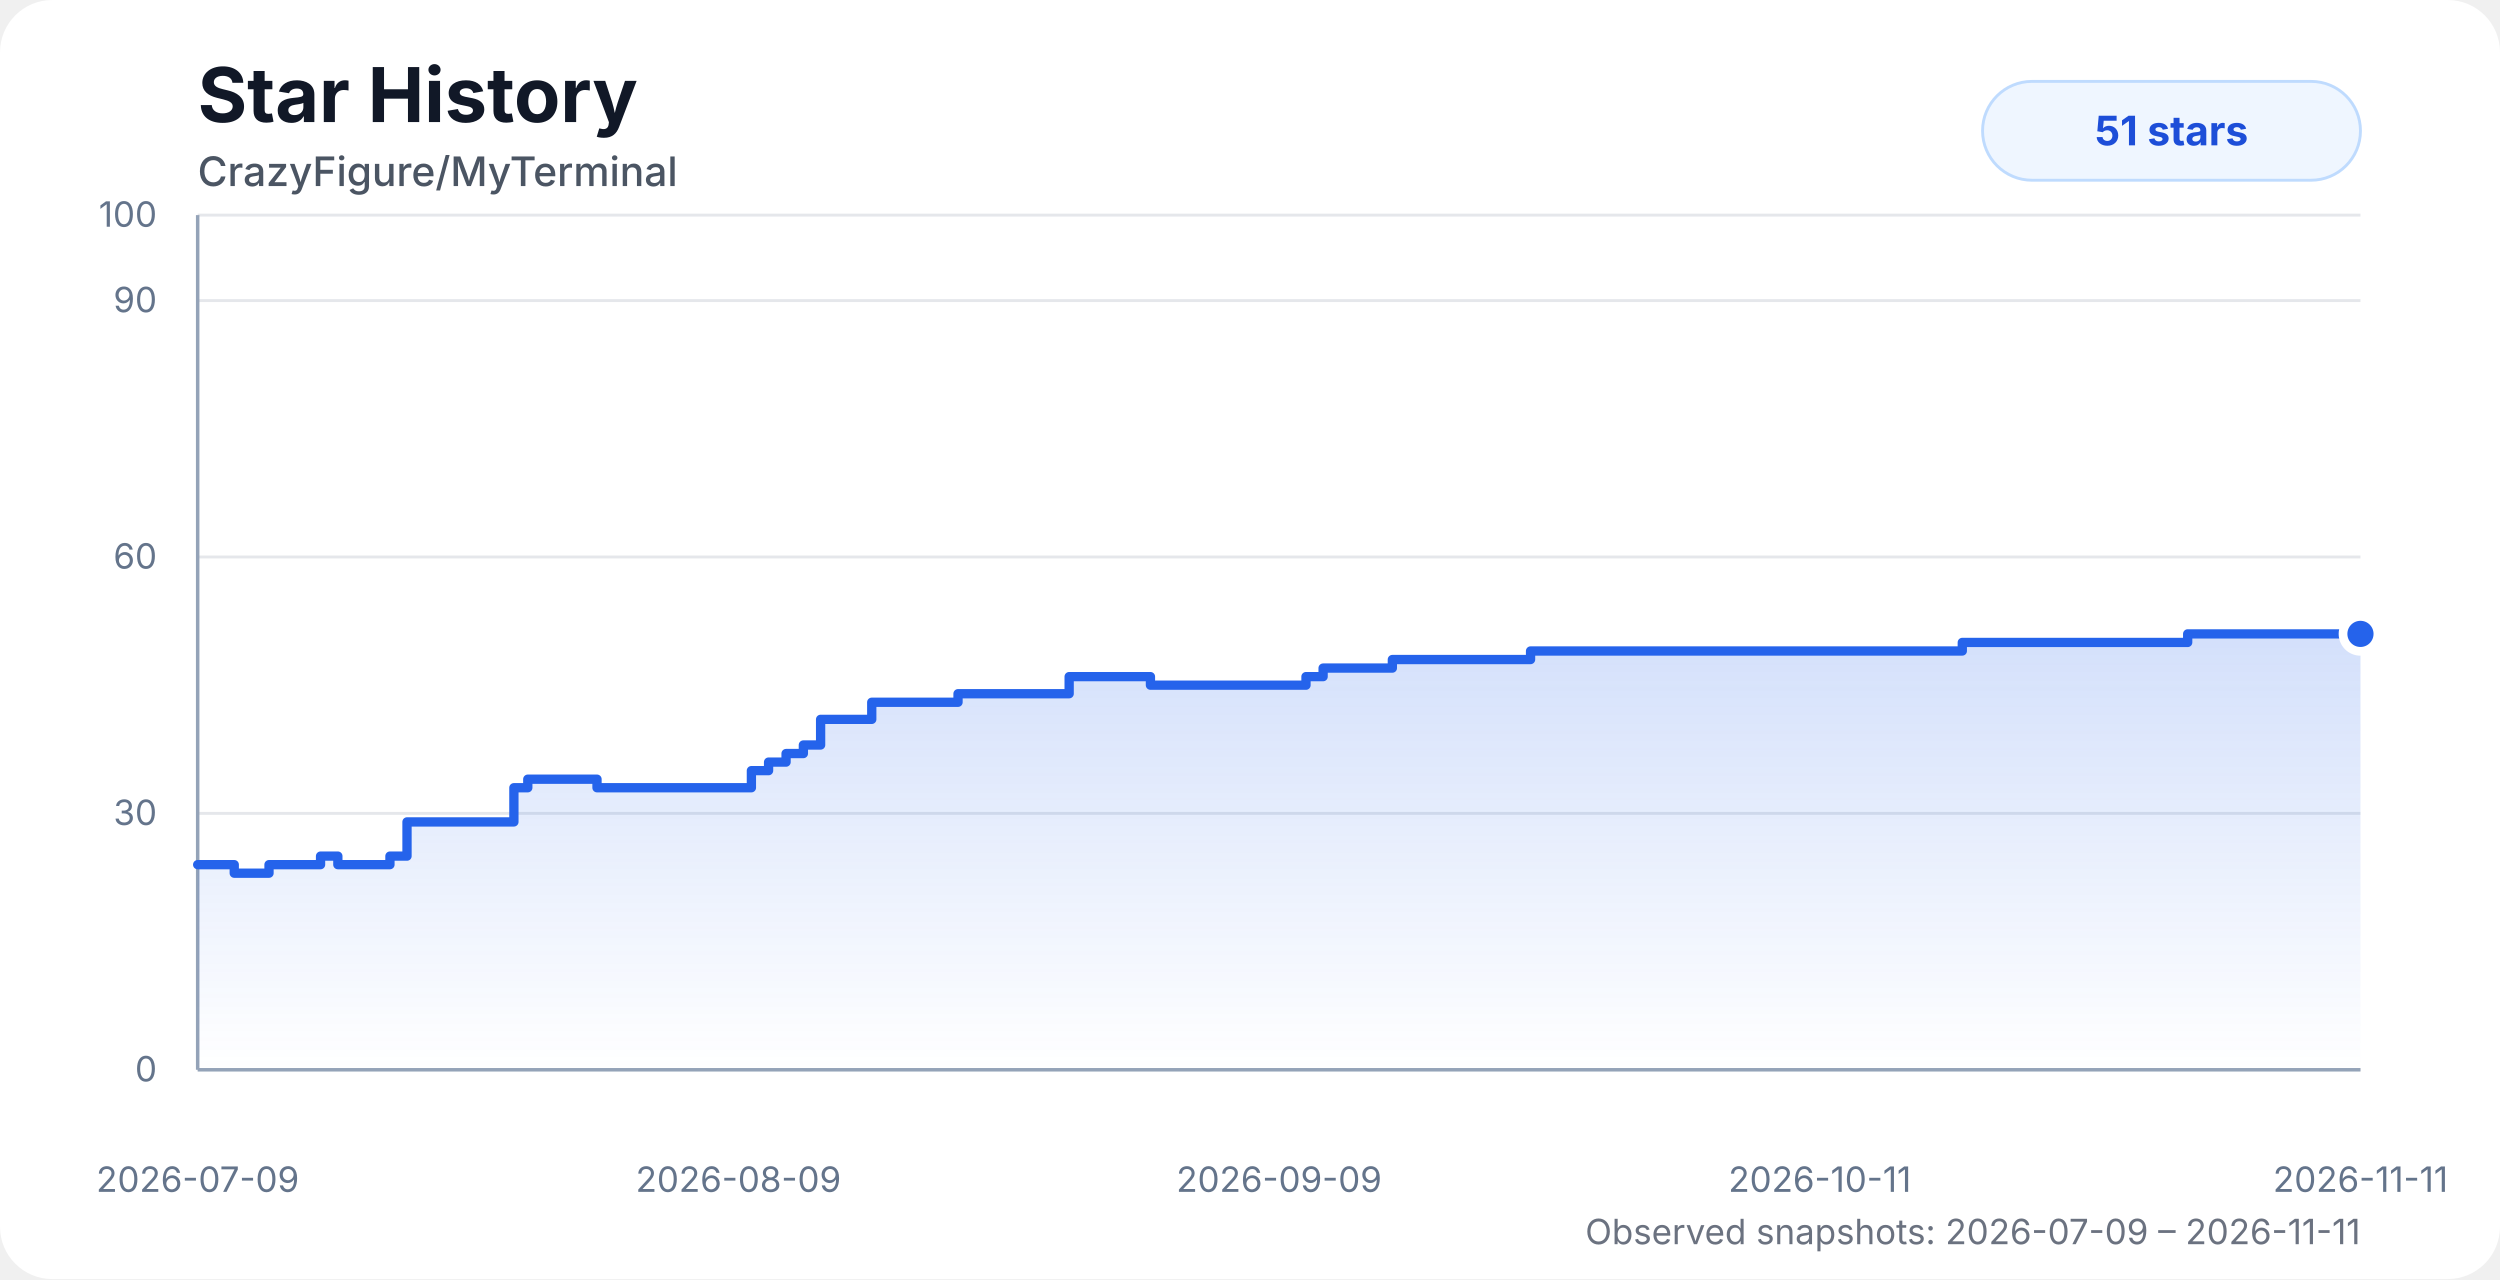
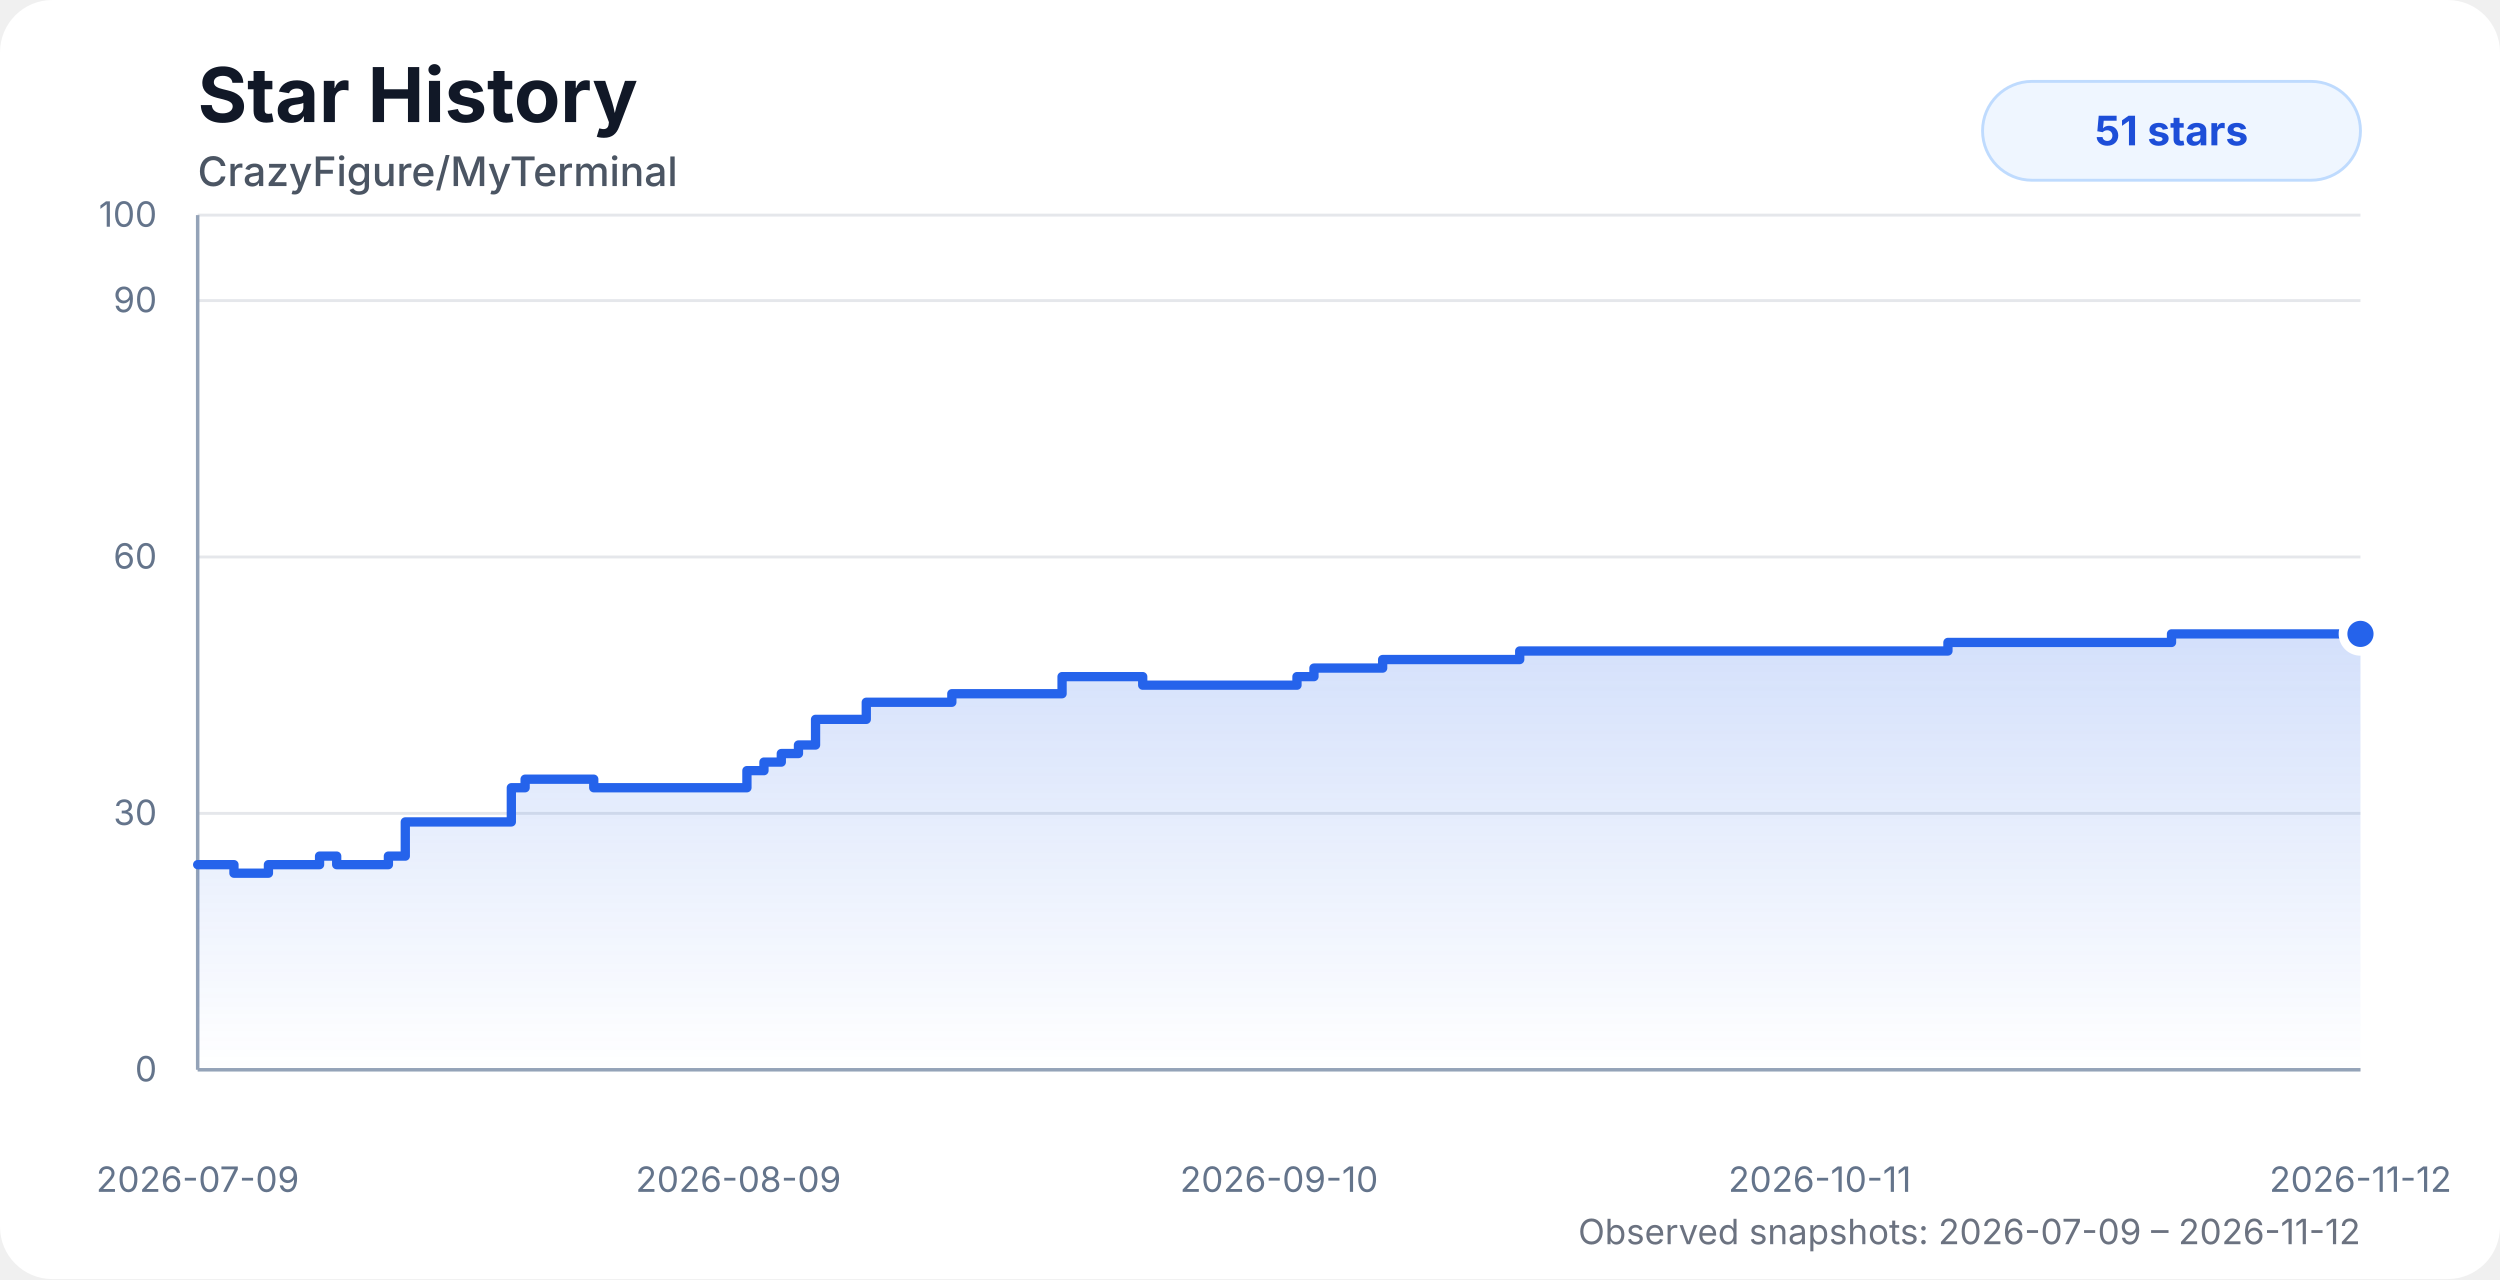
<svg xmlns="http://www.w3.org/2000/svg" width="860" height="440" viewBox="0 0 860 440" role="img" aria-labelledby="title desc">
  <style>
    .chart-bg { fill: #ffffff; }
    .title { fill: #111827; font: 700 26px system-ui, -apple-system, BlinkMacSystemFont, "Segoe UI", sans-serif; }
    .subtitle { fill: #4b5563; font: 500 14px system-ui, -apple-system, BlinkMacSystemFont, "Segoe UI", sans-serif; }
    .axis-label { fill: #64748b; font: 12px system-ui, -apple-system, BlinkMacSystemFont, "Segoe UI", sans-serif; }
    .grid { stroke: #e5e7eb; stroke-width: 1; }
    .axis { stroke: #94a3b8; stroke-width: 1.2; }
    .area { fill: url(#starGradient); opacity: 0.28; }
    .line { fill: none; stroke: #2563eb; stroke-width: 3.2; stroke-linecap: round; stroke-linejoin: round; }
    .dot { fill: #2563eb; stroke: #ffffff; stroke-width: 3; }
    .badge { fill: #eff6ff; stroke: #bfdbfe; }
    .badge-text { fill: #1d4ed8; font: 700 14px system-ui, -apple-system, BlinkMacSystemFont, "Segoe UI", sans-serif; }
    .status { fill: #6b7280; font: 12px system-ui, -apple-system, BlinkMacSystemFont, "Segoe UI", sans-serif; }
    @media (prefers-color-scheme: dark) {
      .chart-bg { fill: #0d1117; }
      .title { fill: #f8fafc; }
      .subtitle { fill: #cbd5e1; }
      .axis-label { fill: #94a3b8; }
      .grid { stroke: #1f2937; }
      .axis { stroke: #475569; }
      .dot { stroke: #0d1117; }
      .badge { fill: #172554; stroke: #1d4ed8; }
      .badge-text { fill: #bfdbfe; }
      .status { fill: #94a3b8; }
    }
  </style>
  <defs>
    <linearGradient id="starGradient" x1="0" x2="0" y1="0" y2="1">
      <stop offset="0%" stop-color="#2563eb" stop-opacity="0.72" />
      <stop offset="100%" stop-color="#2563eb" stop-opacity="0" />
    </linearGradient>
  </defs>
  <rect class="chart-bg" width="860" height="440" rx="18" />
  <text class="title" x="68" y="42">Star History</text>
  <text class="subtitle" x="68" y="64">CrazyFigure/MyTerminal</text>
  <g>
    <line class="grid" x1="68" y1="368" x2="812" y2="368" />
    <line class="grid" x1="68" y1="279.8" x2="812" y2="279.8" />
    <line class="grid" x1="68" y1="191.6" x2="812" y2="191.6" />
    <line class="grid" x1="68" y1="103.4" x2="812" y2="103.4" />
    <line class="grid" x1="68" y1="74" x2="812" y2="74" />
    <line class="axis" x1="68" y1="74" x2="68" y2="368" />
    <line class="axis" x1="68" y1="368" x2="812" y2="368" />
    <text class="axis-label" x="54" y="372" text-anchor="end">0</text>
    <text class="axis-label" x="54" y="283.8" text-anchor="end">30</text>
    <text class="axis-label" x="54" y="195.6" text-anchor="end">60</text>
    <text class="axis-label" x="54" y="107.4" text-anchor="end">90</text>
    <text class="axis-label" x="54" y="78" text-anchor="end">100</text>
    <text class="axis-label" x="68" y="410" text-anchor="middle">2026-07-09</text>
    <text class="axis-label" x="254" y="410" text-anchor="middle">2026-08-09</text>
-     <text class="axis-label" x="440" y="410" text-anchor="middle">2026-09-09</text>
+     <text class="axis-label" x="440" y="410" text-anchor="middle">2026-09-10</text>
    <text class="axis-label" x="626" y="410" text-anchor="middle">2026-10-11</text>
-     <text class="axis-label" x="812" y="410" text-anchor="middle">2026-11-11</text>
+     <text class="axis-label" x="812" y="410" text-anchor="middle">2026-11-12</text>
  </g>
-   <path class="area" d="M 68 297.44 H 74.81 V 297.44 H 80.58 V 300.38 H 92.54 V 297.44 H 110.27 V 294.5 H 116.22 V 297.44 H 134.14 V 294.5 H 140.01 V 282.74 H 145.95 V 282.74 H 176.78 V 270.98 H 181.56 V 268.04 H 205.37 V 270.98 H 223.15 V 270.98 H 229.09 V 270.98 H 235.03 V 270.98 H 240.85 V 270.98 H 246.53 V 270.98 H 252.5 V 270.98 H 258.48 V 265.1 H 264.39 V 262.16 H 270.41 V 259.22 H 276.36 V 256.28 H 282.29 V 247.46 H 287.97 V 247.46 H 293.94 V 247.46 H 299.88 V 241.58 H 305.8 V 241.58 H 311.75 V 241.58 H 317.68 V 241.58 H 323.65 V 241.58 H 329.56 V 238.64 H 335.53 V 238.64 H 341.47 V 238.64 H 347.39 V 238.64 H 353.36 V 238.64 H 361.42 V 238.64 H 367.79 V 232.76 H 372.48 V 232.76 H 378.15 V 232.76 H 384.15 V 232.76 H 389.9 V 232.76 H 395.75 V 235.7 H 401.69 V 235.7 H 407.66 V 235.7 H 413.55 V 235.7 H 419.54 V 235.7 H 425.51 V 235.7 H 431.41 V 235.7 H 437.37 V 235.7 H 443.31 V 235.7 H 449.26 V 232.76 H 455.15 V 229.82 H 461.19 V 229.82 H 467.16 V 229.82 H 473.04 V 229.82 H 478.97 V 226.88 H 484.92 V 226.88 H 490.82 V 226.88 H 496.75 V 226.88 H 502.8 V 226.88 H 508.76 V 226.88 H 514.66 V 226.88 H 520.53 V 226.88 H 526.51 V 223.94 H 532.43 V 223.94 H 538.37 V 223.94 H 544.43 V 223.94 H 550.47 V 223.94 H 556.4 V 223.94 H 562.3 V 223.94 H 568.34 V 223.94 H 574.23 V 223.94 H 580.06 V 223.94 H 586.1 V 223.94 H 592.08 V 223.94 H 598.13 V 223.94 H 603.99 V 223.94 H 609.99 V 223.94 H 615.92 V 223.94 H 621.8 V 223.94 H 627.76 V 223.94 H 633.73 V 223.94 H 639.76 V 223.94 H 645.31 V 223.94 H 651.17 V 223.94 H 657.11 V 223.94 H 662.99 V 223.94 H 669.02 V 223.94 H 675.03 V 221 H 680.92 V 221 H 686.85 V 221 H 692.8 V 221 H 698.72 V 221 H 704.63 V 221 H 710.64 V 221 H 716.61 V 221 H 722.55 V 221 H 728.62 V 221 H 734.63 V 221 H 740.59 V 221 H 746.48 V 221 H 752.56 V 218.06 H 758.53 V 218.06 H 764.53 V 218.06 H 770.36 V 218.06 H 776.4 V 218.06 H 782.35 V 218.06 H 788.11 V 218.06 H 794.1 V 218.06 H 800.19 V 218.06 H 806.23 V 218.06 H 812 V 218.06 L 812 368 L 68 368 Z" />
-   <path class="line" d="M 68 297.44 H 74.81 V 297.44 H 80.58 V 300.38 H 92.54 V 297.44 H 110.27 V 294.5 H 116.22 V 297.44 H 134.14 V 294.5 H 140.01 V 282.74 H 145.95 V 282.74 H 176.78 V 270.98 H 181.56 V 268.04 H 205.37 V 270.98 H 223.15 V 270.98 H 229.09 V 270.98 H 235.03 V 270.98 H 240.85 V 270.98 H 246.53 V 270.98 H 252.5 V 270.98 H 258.48 V 265.1 H 264.39 V 262.16 H 270.41 V 259.22 H 276.36 V 256.28 H 282.29 V 247.46 H 287.97 V 247.46 H 293.94 V 247.46 H 299.88 V 241.58 H 305.8 V 241.58 H 311.75 V 241.58 H 317.68 V 241.58 H 323.65 V 241.58 H 329.56 V 238.64 H 335.53 V 238.64 H 341.47 V 238.64 H 347.39 V 238.64 H 353.36 V 238.64 H 361.42 V 238.64 H 367.79 V 232.76 H 372.48 V 232.76 H 378.15 V 232.76 H 384.15 V 232.76 H 389.9 V 232.76 H 395.75 V 235.7 H 401.69 V 235.7 H 407.66 V 235.7 H 413.55 V 235.7 H 419.54 V 235.7 H 425.51 V 235.7 H 431.41 V 235.7 H 437.37 V 235.7 H 443.31 V 235.7 H 449.26 V 232.76 H 455.15 V 229.82 H 461.19 V 229.82 H 467.16 V 229.82 H 473.04 V 229.82 H 478.97 V 226.88 H 484.92 V 226.88 H 490.82 V 226.88 H 496.75 V 226.88 H 502.8 V 226.88 H 508.76 V 226.88 H 514.66 V 226.88 H 520.53 V 226.88 H 526.51 V 223.94 H 532.43 V 223.94 H 538.37 V 223.94 H 544.43 V 223.94 H 550.47 V 223.94 H 556.4 V 223.94 H 562.3 V 223.94 H 568.34 V 223.94 H 574.23 V 223.94 H 580.06 V 223.94 H 586.1 V 223.94 H 592.08 V 223.94 H 598.13 V 223.94 H 603.99 V 223.94 H 609.99 V 223.94 H 615.92 V 223.94 H 621.8 V 223.94 H 627.76 V 223.94 H 633.73 V 223.94 H 639.76 V 223.94 H 645.31 V 223.94 H 651.17 V 223.94 H 657.11 V 223.94 H 662.99 V 223.94 H 669.02 V 223.94 H 675.03 V 221 H 680.92 V 221 H 686.85 V 221 H 692.8 V 221 H 698.72 V 221 H 704.63 V 221 H 710.64 V 221 H 716.61 V 221 H 722.55 V 221 H 728.62 V 221 H 734.63 V 221 H 740.59 V 221 H 746.48 V 221 H 752.56 V 218.06 H 758.53 V 218.06 H 764.53 V 218.06 H 770.36 V 218.06 H 776.4 V 218.06 H 782.35 V 218.06 H 788.11 V 218.06 H 794.1 V 218.06 H 800.19 V 218.06 H 806.23 V 218.06 H 812 V 218.06" />
+   <path class="area" d="M 68 297.44 H 74.76 V 297.44 H 80.48 V 300.38 H 92.34 V 297.44 H 109.93 V 294.5 H 115.82 V 297.44 H 133.61 V 294.5 H 139.42 V 282.74 H 145.32 V 282.74 H 175.9 V 270.98 H 180.64 V 268.04 H 204.25 V 270.98 H 221.89 V 270.98 H 227.78 V 270.98 H 233.67 V 270.98 H 239.44 V 270.98 H 245.08 V 270.98 H 251 V 270.98 H 256.94 V 265.1 H 262.8 V 262.16 H 268.77 V 259.22 H 274.67 V 256.28 H 280.55 V 247.46 H 286.18 V 247.46 H 292.11 V 247.46 H 298 V 241.58 H 303.87 V 241.58 H 309.77 V 241.58 H 315.66 V 241.58 H 321.57 V 241.58 H 327.43 V 238.64 H 333.36 V 238.64 H 339.25 V 238.64 H 345.12 V 238.64 H 351.04 V 238.64 H 359.04 V 238.64 H 365.35 V 232.76 H 370 V 232.76 H 375.63 V 232.76 H 381.59 V 232.76 H 387.28 V 232.76 H 393.09 V 235.7 H 398.98 V 235.7 H 404.9 V 235.7 H 410.75 V 235.7 H 416.69 V 235.7 H 422.61 V 235.7 H 428.46 V 235.7 H 434.37 V 235.7 H 440.26 V 235.7 H 446.16 V 232.76 H 452 V 229.82 H 457.99 V 229.82 H 463.92 V 229.82 H 469.75 V 229.82 H 475.63 V 226.88 H 481.53 V 226.88 H 487.38 V 226.88 H 493.27 V 226.88 H 499.26 V 226.88 H 505.18 V 226.88 H 511.03 V 226.88 H 516.85 V 226.88 H 522.78 V 223.94 H 528.66 V 223.94 H 534.55 V 223.94 H 540.55 V 223.94 H 546.55 V 223.94 H 552.43 V 223.94 H 558.28 V 223.94 H 564.27 V 223.94 H 570.12 V 223.94 H 575.9 V 223.94 H 581.89 V 223.94 H 587.83 V 223.94 H 593.82 V 223.94 H 599.64 V 223.94 H 605.59 V 223.94 H 611.46 V 223.94 H 617.3 V 223.94 H 623.21 V 223.94 H 629.14 V 223.94 H 635.11 V 223.94 H 640.62 V 223.94 H 646.43 V 223.94 H 652.32 V 223.94 H 658.16 V 223.94 H 664.14 V 223.94 H 670.09 V 221 H 675.94 V 221 H 681.82 V 221 H 687.72 V 221 H 693.59 V 221 H 699.46 V 221 H 705.41 V 221 H 711.34 V 221 H 717.24 V 221 H 723.25 V 221 H 729.22 V 221 H 735.12 V 221 H 740.97 V 221 H 747 V 218.06 H 752.92 V 218.06 H 758.87 V 218.06 H 764.66 V 218.06 H 770.64 V 218.06 H 776.54 V 218.06 H 782.26 V 218.06 H 788.2 V 218.06 H 794.24 V 218.06 H 800.23 V 218.06 H 805.96 V 218.06 H 812 V 218.06 L 812 368 L 68 368 Z" />
+   <path class="line" d="M 68 297.44 H 74.76 V 297.44 H 80.48 V 300.38 H 92.34 V 297.44 H 109.93 V 294.5 H 115.82 V 297.44 H 133.61 V 294.5 H 139.42 V 282.74 H 145.32 V 282.74 H 175.9 V 270.98 H 180.64 V 268.04 H 204.25 V 270.98 H 221.89 V 270.98 H 227.78 V 270.98 H 233.67 V 270.98 H 239.44 V 270.98 H 245.08 V 270.98 H 251 V 270.98 H 256.94 V 265.1 H 262.8 V 262.16 H 268.77 V 259.22 H 274.67 V 256.28 H 280.55 V 247.46 H 286.18 V 247.46 H 292.11 V 247.46 H 298 V 241.58 H 303.87 V 241.58 H 309.77 V 241.58 H 315.66 V 241.58 H 321.57 V 241.58 H 327.43 V 238.64 H 333.36 V 238.64 H 339.25 V 238.64 H 345.12 V 238.64 H 351.04 V 238.64 H 359.04 V 238.64 H 365.35 V 232.76 H 370 V 232.76 H 375.63 V 232.76 H 381.59 V 232.76 H 387.28 V 232.76 H 393.09 V 235.7 H 398.98 V 235.7 H 404.9 V 235.7 H 410.75 V 235.7 H 416.69 V 235.7 H 422.61 V 235.7 H 428.46 V 235.7 H 434.37 V 235.7 H 440.26 V 235.7 H 446.16 V 232.76 H 452 V 229.82 H 457.99 V 229.82 H 463.92 V 229.82 H 469.75 V 229.82 H 475.63 V 226.88 H 481.53 V 226.88 H 487.38 V 226.88 H 493.27 V 226.88 H 499.26 V 226.88 H 505.18 V 226.88 H 511.03 V 226.88 H 516.85 V 226.88 H 522.78 V 223.94 H 528.66 V 223.94 H 534.55 V 223.94 H 540.55 V 223.94 H 546.55 V 223.94 H 552.43 V 223.94 H 558.28 V 223.94 H 564.27 V 223.94 H 570.12 V 223.94 H 575.9 V 223.94 H 581.89 V 223.94 H 587.83 V 223.94 H 593.82 V 223.94 H 599.64 V 223.94 H 605.59 V 223.94 H 611.46 V 223.94 H 617.3 V 223.94 H 623.21 V 223.94 H 629.14 V 223.94 H 635.11 V 223.94 H 640.62 V 223.94 H 646.43 V 223.94 H 652.32 V 223.94 H 658.16 V 223.94 H 664.14 V 223.94 H 670.09 V 221 H 675.94 V 221 H 681.82 V 221 H 687.72 V 221 H 693.59 V 221 H 699.46 V 221 H 705.41 V 221 H 711.34 V 221 H 717.24 V 221 H 723.25 V 221 H 729.22 V 221 H 735.12 V 221 H 740.97 V 221 H 747 V 218.06 H 752.92 V 218.06 H 758.87 V 218.06 H 764.66 V 218.06 H 770.64 V 218.06 H 776.54 V 218.06 H 782.26 V 218.06 H 788.2 V 218.06 H 794.24 V 218.06 H 800.23 V 218.06 H 805.96 V 218.06 H 812 V 218.06" />
  <circle class="dot" cx="812" cy="218.06" r="6" />
  <rect class="badge" x="682" y="28" width="130" height="34" rx="17" />
  <text class="badge-text" x="747" y="50" text-anchor="middle">51 stars</text>
-   <text class="status" x="812" y="428" text-anchor="end">Observed snapshots: 2026-07-09 – 2026-11-11</text>
+   <text class="status" x="812" y="428" text-anchor="end">Observed snapshots: 2026-07-09 – 2026-11-12</text>
</svg>
